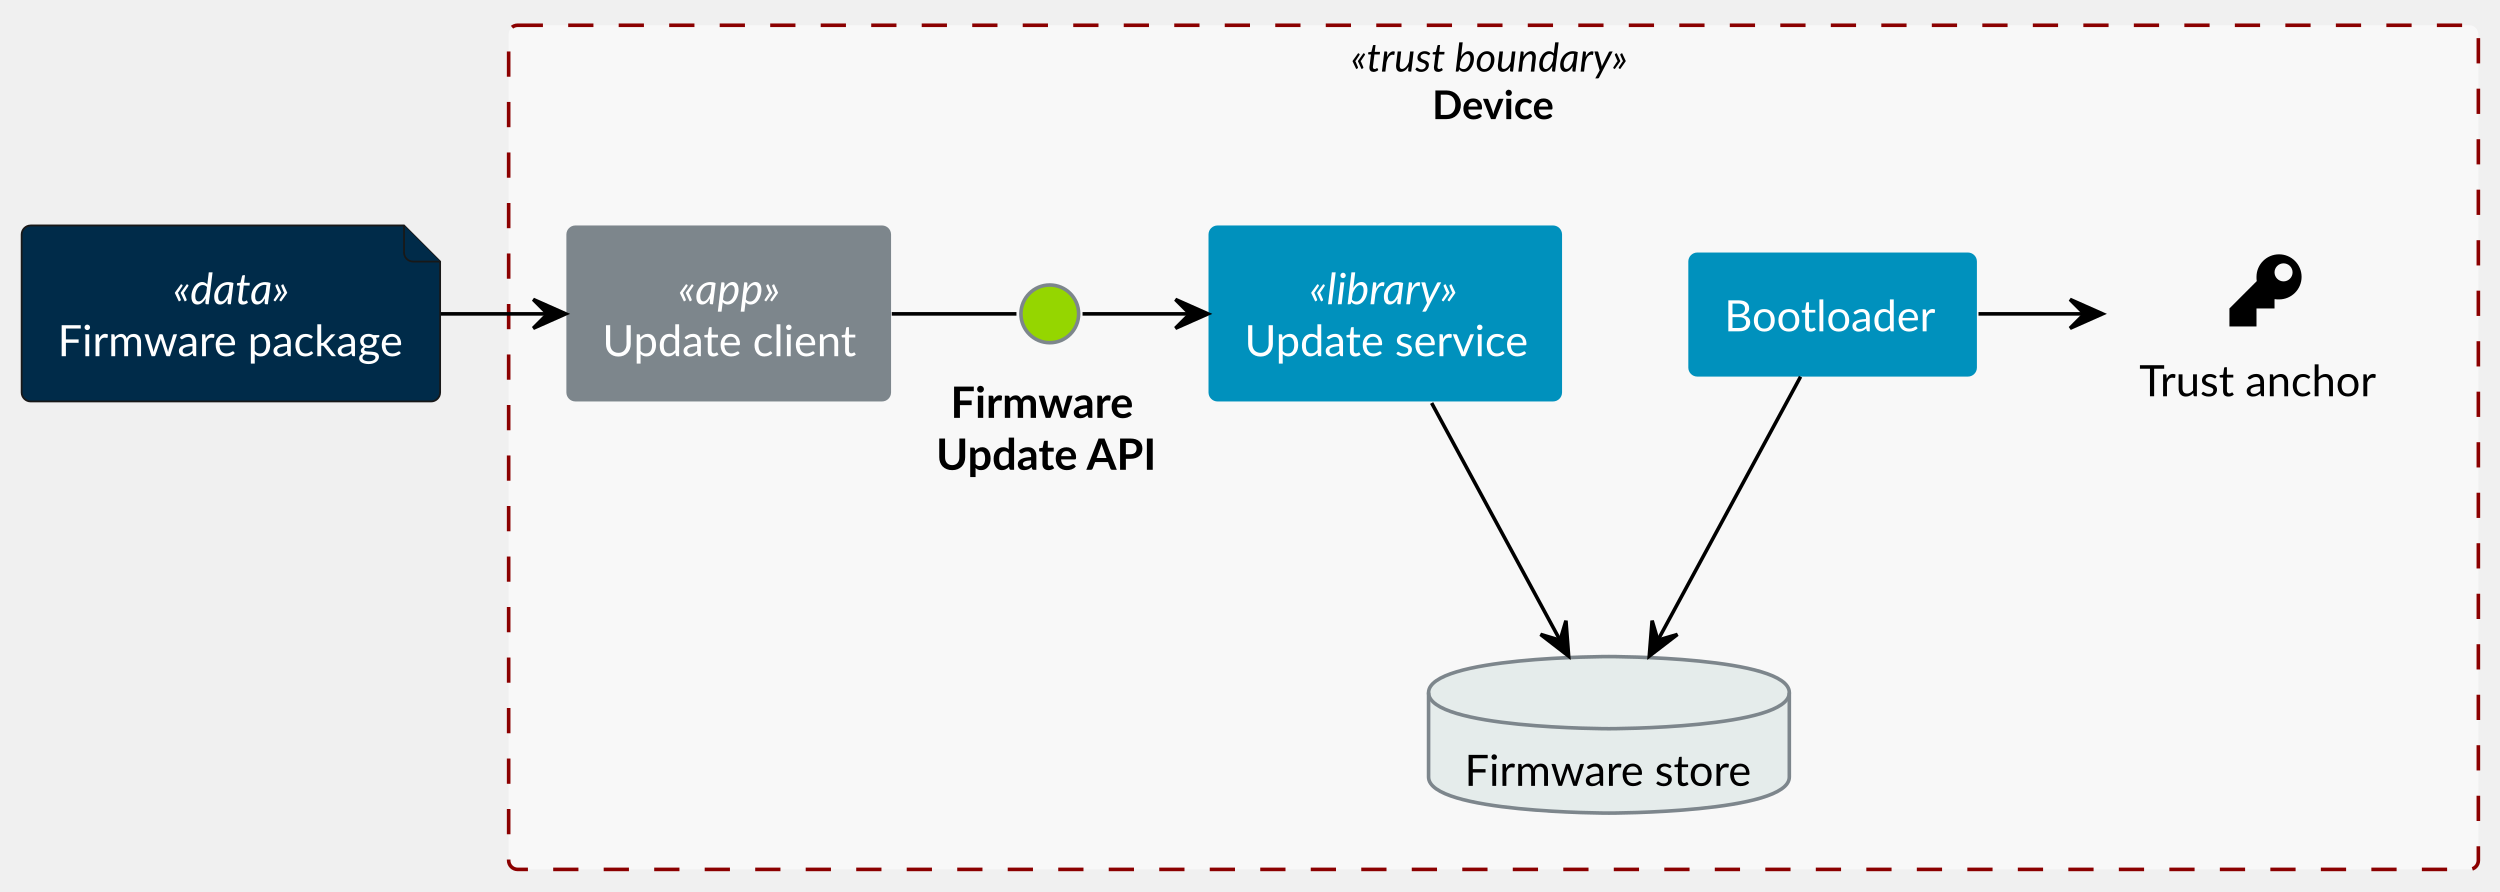
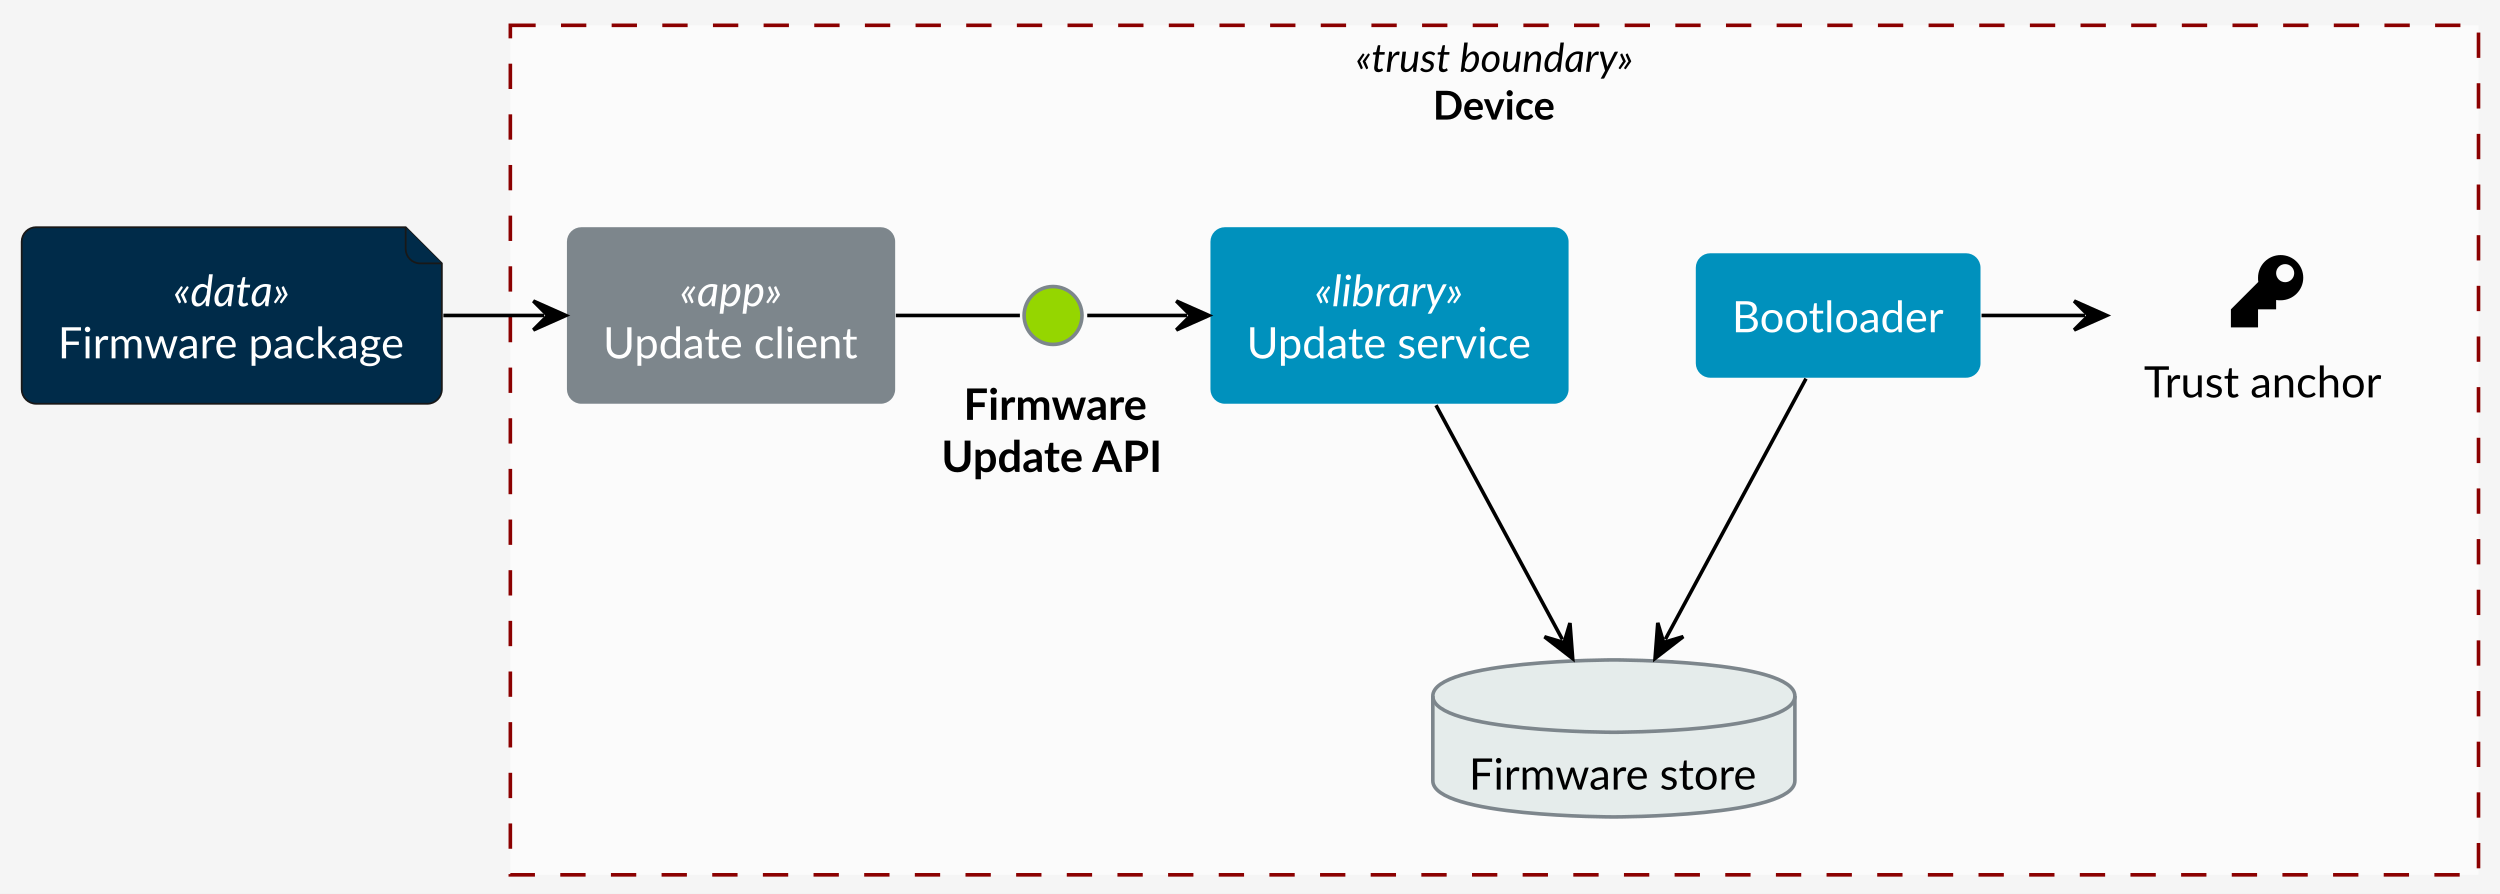
- <svg xmlns="http://www.w3.org/2000/svg" contentStyleType="text/css" height="247px" preserveAspectRatio="none" style="width:693px;height:247px;background:#FFFFFF55;" version="1.1" viewBox="0 0 693 247" width="693px" zoomAndPan="magnify">
+ <svg xmlns="http://www.w3.org/2000/svg" contentStyleType="text/css" data-diagram-type="DESCRIPTION" height="247px" preserveAspectRatio="none" style="width:691px;height:247px;background:#FFFFFF55;" version="1.1" viewBox="0 0 691 247" width="691px" zoomAndPan="magnify">
  <defs />
  <g>
-     <g id="cluster_Device">
-       <rect fill="#FFFFFF" fill-opacity="0.565" height="234" rx="2.5" ry="2.5" style="stroke:#8B0000;stroke-width:1.0;stroke-dasharray:7.0,7.0;" width="546" x="141" y="7" />
-       <text fill="#000000" font-family="Lato,sans-serif" font-size="11" font-style="italic" lengthAdjust="spacing" textLength="79" x="374.5" y="19.843">«trust boundary»</text>
-       <text fill="#000000" font-family="Lato,sans-serif" font-size="11" font-weight="bold" lengthAdjust="spacing" textLength="34" x="397" y="33.027">Device</text>
+     <rect fill="#FFFFFF" fill-opacity="0.333" height="247" style="stroke:none;stroke-width:1;" width="691" x="0" y="0" />
+     <g class="cluster" data-entity="Device" data-source-line="16" data-uid="ent0003" id="cluster_Device">
+       <rect fill="#FFFFFF" fill-opacity="0.565" height="234.8" style="stroke:#8B0000;stroke-width:1;stroke-dasharray:7.0,7.0;" width="544" x="141.06" y="7" />
+       <text fill="#000000" font-family="Lato,sans-serif" font-size="11" font-style="italic" lengthAdjust="spacing" textLength="76.686" x="374.717" y="19.857">«trust boundary»</text>
+       <text fill="#000000" font-family="Lato,sans-serif" font-size="11" font-weight="bold" lengthAdjust="spacing" textLength="34.017" x="396.051" y="33.057">Device</text>
    </g>
-     <g id="elem_client">
-       <rect fill="#7D868C" height="48.784" rx="2.5" ry="2.5" style="stroke:#000000;stroke-width:0.0;" width="90" x="157" y="62.5" />
-       <text fill="#FFFFFF" font-family="Lato,sans-serif" font-size="12" font-style="italic" lengthAdjust="spacing" textLength="28" x="188" y="84.338">«app»</text>
-       <text fill="#FFFFFF" font-family="Lato,sans-serif" font-size="12" lengthAdjust="spacing" textLength="70" x="167" y="98.73">Update client</text>
+     <g class="entity" data-entity="client" data-source-line="17" data-uid="ent0004" id="entity_client">
+       <rect fill="#7D868C" height="48.8" rx="4" ry="4" width="90.722" x="156.7" y="62.8" />
+       <text fill="#FFFFFF" font-family="Lato,sans-serif" font-size="12" font-style="italic" lengthAdjust="spacing" textLength="28.278" x="187.922" y="84.644">«app»</text>
+       <text fill="#FFFFFF" font-family="Lato,sans-serif" font-size="12" lengthAdjust="spacing" textLength="70.722" x="166.7" y="99.044">Update client</text>
    </g>
-     <g id="elem_api">
-       <ellipse cx="291" cy="87" fill="#95D600" rx="8" ry="8" style="stroke:#7D868C;stroke-width:1.0;" />
-       <text fill="#000000" font-family="Lato,sans-serif" font-size="12" font-weight="bold" lengthAdjust="spacing" textLength="51" x="263.5" y="115.838">Firmware</text>
-       <text fill="#000000" font-family="Lato,sans-serif" font-size="12" font-weight="bold" lengthAdjust="spacing" textLength="63" x="259.5" y="130.23">Update API</text>
+     <g class="entity" data-entity="api" data-source-line="18" data-uid="ent0005" id="entity_api">
+       <ellipse cx="291.06" cy="87.2" fill="#95D600" rx="8" ry="8" style="stroke:#7D868C;stroke-width:1;" />
+       <text fill="#000000" font-family="Lato,sans-serif" font-size="12" lengthAdjust="spacing" textLength="6.144" x="260.193" y="116.044">  </text>
+       <text fill="#000000" font-family="Lato,sans-serif" font-size="12" font-weight="bold" lengthAdjust="spacing" textLength="50.97" x="266.337" y="116.044">Firmware</text>
+       <text fill="#000000" font-family="Lato,sans-serif" font-size="12" font-weight="bold" lengthAdjust="spacing" textLength="61.734" x="260.193" y="130.444">Update API</text>
    </g>
-     <g id="elem_service">
-       <rect fill="#0091BD" height="48.784" rx="2.5" ry="2.5" style="stroke:#000000;stroke-width:0.0;" width="98" x="335" y="62.5" />
-       <text fill="#FFFFFF" font-family="Lato,sans-serif" font-size="12" font-style="italic" lengthAdjust="spacing" textLength="42" x="363" y="84.338">«library»</text>
-       <text fill="#FFFFFF" font-family="Lato,sans-serif" font-size="12" lengthAdjust="spacing" textLength="78" x="345" y="98.73">Update service</text>
+     <g class="entity" data-entity="service" data-source-line="19" data-uid="ent0006" id="entity_service">
+       <rect fill="#0091BD" height="48.8" rx="4" ry="4" width="98.984" x="334.57" y="62.8" />
+       <text fill="#FFFFFF" font-family="Lato,sans-serif" font-size="12" font-style="italic" lengthAdjust="spacing" textLength="41.358" x="363.383" y="84.644">«library»</text>
+       <text fill="#FFFFFF" font-family="Lato,sans-serif" font-size="12" lengthAdjust="spacing" textLength="78.984" x="344.57" y="99.044">Update service</text>
    </g>
-     <g id="elem_store">
-       <path d="M396,192 C396,182 446,182 446,182 C446,182 496,182 496,192 L496,215.392 C496,225.392 446,225.392 446,225.392 C446,225.392 396,225.392 396,215.392 L396,192 " fill="#E5ECEB" style="stroke:#7D868C;stroke-width:1.0;" />
-       <path d="M396,192 C396,202 446,202 446,202 C446,202 496,202 496,192 " fill="none" style="stroke:#7D868C;stroke-width:1.0;" />
-       <text fill="#000000" font-family="Lato,sans-serif" font-size="12" lengthAdjust="spacing" textLength="80" x="406" y="217.838">Firmware store</text>
+     <g class="entity" data-entity="store" data-source-line="20" data-uid="ent0007" id="entity_store">
+       <path d="M396.03,192.4 C396.03,182.4 446.068,182.4 446.068,182.4 C446.068,182.4 496.106,182.4 496.106,192.4 L496.106,215.8 C496.106,225.8 446.068,225.8 446.068,225.8 C446.068,225.8 396.03,225.8 396.03,215.8 L396.03,192.4" fill="#E5ECEB" style="stroke:#7D868C;stroke-width:1;" />
+       <path d="M396.03,192.4 C396.03,202.4 446.068,202.4 446.068,202.4 C446.068,202.4 496.106,202.4 496.106,192.4" fill="none" style="stroke:#7D868C;stroke-width:1;" />
+       <text fill="#000000" font-family="Lato,sans-serif" font-size="12" lengthAdjust="spacing" textLength="80.076" x="406.03" y="218.244">Firmware store</text>
    </g>
-     <g id="elem_bootloader">
-       <rect fill="#0091BD" height="34.392" rx="2.5" ry="2.5" style="stroke:#000000;stroke-width:0.0;" width="80" x="468" y="70" />
-       <text fill="#FFFFFF" font-family="Lato,sans-serif" font-size="12" lengthAdjust="spacing" textLength="60" x="478" y="91.838">Bootloader</text>
+     <g class="entity" data-entity="bootloader" data-source-line="21" data-uid="ent0008" id="entity_bootloader">
+       <rect fill="#0091BD" height="34.4" rx="4" ry="4" width="78.692" x="468.72" y="70" />
+       <text fill="#FFFFFF" font-family="Lato,sans-serif" font-size="12" lengthAdjust="spacing" textLength="58.692" x="478.72" y="91.844">Bootloader</text>
    </g>
-     <g id="elem_anchor">
-       <text fill="#000000" font-family="Lato,sans-serif" font-size="30" lengthAdjust="spacing" textLength="24" x="593" y="91.609">    </text>
-       <path d="M631.75,70.499 C628.3,70.499 625.5,73.299 625.5,76.749 C625.5,77.148 625.5,77.549 625.575,77.924 L618,85.499 L618,90.499 L625.5,90.499 L625.5,85.499 L630.5,85.499 L630.5,82.999 L630.575,82.924 C630.95,82.999 631.35,82.999 631.75,82.999 C635.2,82.999 638,80.198 638,76.749 C638,73.299 635.2,70.499 631.75,70.499 M633,72.999 C634.375,72.999 635.5,74.124 635.5,75.499 C635.5,76.874 634.375,77.999 633,77.999 C631.625,77.999 630.5,76.874 630.5,75.499 C630.5,74.124 631.625,72.999 633,72.999 " fill="#000000" style="stroke:;stroke-width:0.0;stroke-dasharray:;" />
-       <text fill="#000000" font-family="Lato,sans-serif" font-size="12" lengthAdjust="spacing" textLength="68" x="593" y="109.836">Trust anchor</text>
+     <g class="entity" data-entity="anchor" data-source-line="22" data-uid="ent0009" id="entity_anchor">
+       <text fill="#000000" font-family="Lato,sans-serif" font-size="30" lengthAdjust="spacing" textLength="23.04" x="592.58" y="91.61">   </text>
+       <path d="M630.37,70.5 C626.92,70.5 624.12,73.3 624.12,76.75 C624.12,77.15 624.12,77.55 624.195,77.925 L616.62,85.5 L616.62,90.5 L624.12,90.5 L624.12,85.5 L629.12,85.5 L629.12,83 L629.195,82.925 C629.57,83 629.97,83 630.37,83 C633.82,83 636.62,80.2 636.62,76.75 C636.62,73.3 633.82,70.5 630.37,70.5 M631.62,73 C632.995,73 634.12,74.125 634.12,75.5 C634.12,76.875 632.995,78 631.62,78 C630.245,78 629.12,76.875 629.12,75.5 C629.12,74.125 630.245,73 631.62,73" fill="#000000" />
+       <text fill="#000000" font-family="Lato,sans-serif" font-size="12" lengthAdjust="spacing" textLength="66.972" x="592.58" y="109.844">Trust anchor</text>
    </g>
-     <g id="elem_firmware">
-       <path d="M6,65 L6,108.784 A2.5,2.5 0 0 0 8.5,111.284 L119.5,111.284 A2.5,2.5 0 0 0 122,108.784 L122,72.5 L112,62.5 L8.5,62.5 A2.5,2.5 0 0 0 6,65 " fill="#002B49" style="stroke:#181818;stroke-width:0.5;" />
-       <path d="M112,62.5 L112,70 A2.5,2.5 0 0 0 114.5,72.5 L122,72.5 " fill="#002B49" style="stroke:#181818;stroke-width:0.5;" />
-       <text fill="#FFFFFF" font-family="Lato,sans-serif" font-size="12" font-style="italic" lengthAdjust="spacing" textLength="32" x="48" y="84.338">«data»</text>
-       <text fill="#FFFFFF" font-family="Lato,sans-serif" font-size="12" lengthAdjust="spacing" textLength="96" x="16" y="98.73">Firmware package</text>
+     <g class="entity" data-entity="firmware" data-source-line="14" data-uid="ent0002" id="entity_firmware">
+       <path d="M6,66.8 L6,107.6 A4,4 0 0 0 10,111.6 L118.126,111.6 A4,4 0 0 0 122.126,107.6 L122.126,72.8 L112.126,62.8 L10,62.8 A4,4 0 0 0 6,66.8" fill="#002B49" style="stroke:#181818;stroke-width:0.5;" />
+       <path d="M112.126,62.8 L112.126,68.8 A4,4 0 0 0 116.126,72.8 L122.126,72.8" fill="#002B49" style="stroke:#181818;stroke-width:0.5;" />
+       <text fill="#FFFFFF" font-family="Lato,sans-serif" font-size="12" font-style="italic" lengthAdjust="spacing" textLength="32.328" x="47.899" y="84.644">«data»</text>
+       <text fill="#FFFFFF" font-family="Lato,sans-serif" font-size="12" lengthAdjust="spacing" textLength="96.126" x="16" y="99.044">Firmware package</text>
    </g>
-     <g id="link_firmware_client">
-       <path d="M122.22,87 C132.04,87 141.86,87 151.68,87 " fill="none" id="firmware-to-client" style="stroke:#000000;stroke-width:1.0;" />
-       <polygon fill="#000000" points="156.81,87,147.81,83,151.81,87,147.81,91,156.81,87" style="stroke:#000000;stroke-width:1.0;" />
+     <g class="link" data-entity-1="firmware" data-entity-2="client" data-source-line="25" data-uid="lnk10" id="link_firmware_client">
+       <path d="M122.55,87.2 C133.84,87.2 139.12,87.2 150.41,87.2" fill="none" id="firmware-to-client" style="stroke:#000000;stroke-width:1;" />
+       <polygon fill="#000000" points="156.41,87.2,147.41,83.2,151.41,87.2,147.41,91.2,156.41,87.2" style="stroke:#000000;stroke-width:1;" />
    </g>
-     <g id="link_client_api">
-       <path d="M247.2,87 C258.72,87 270.24,87 281.76,87 " fill="none" id="client-api" style="stroke:#000000;stroke-width:1.0;" />
+     <g class="link" data-entity-1="client" data-entity-2="api" data-source-line="26" data-uid="lnk11" id="link_client_api">
+       <path d="M247.61,87.2 C259.04,87.2 270.47,87.2 281.9,87.2" fill="none" id="client-api" style="stroke:#000000;stroke-width:1;" />
    </g>
-     <g id="link_api_service">
-       <path d="M300.08,87 C309.95,87 319.81,87 329.67,87 " fill="none" id="api-to-service" style="stroke:#000000;stroke-width:1.0;" />
-       <polygon fill="#000000" points="334.83,87,325.83,83,329.83,87,325.83,91,334.83,87" style="stroke:#000000;stroke-width:1.0;" />
+     <g class="link" data-entity-1="api" data-entity-2="service" data-source-line="27" data-uid="lnk12" id="link_api_service">
+       <path d="M300.51,87.2 C311.71,87.2 316.92,87.2 328.13,87.2" fill="none" id="api-to-service" style="stroke:#000000;stroke-width:1;" />
+       <polygon fill="#000000" points="334.13,87.2,325.13,83.2,329.13,87.2,325.13,91.2,334.13,87.2" style="stroke:#000000;stroke-width:1;" />
    </g>
-     <g id="link_service_store">
-       <path d="M396.85,111.72 C407.18,130.81 421.67,157.56 432.24,177.08 " fill="none" id="service-to-store" style="stroke:#000000;stroke-width:1.0;" />
-       <polygon fill="#000000" points="434.83,181.88,434.081,172.06,432.458,177.479,427.039,175.855,434.83,181.88" style="stroke:#000000;stroke-width:1.0;" />
+     <g class="link" data-entity-1="service" data-entity-2="store" data-source-line="28" data-uid="lnk13" id="link_service_store">
+       <path d="M396.91,112.01 C408.05,132.65 421.162,156.949 431.842,176.749" fill="none" id="service-to-store" style="stroke:#000000;stroke-width:1;" />
+       <polygon fill="#000000" points="434.69,182.03,433.938,172.21,432.316,177.629,426.897,176.008,434.69,182.03" style="stroke:#000000;stroke-width:1;" />
    </g>
-     <g id="link_bootloader_store">
-       <path d="M499.12,104.41 C488.8,123.46 471.67,155.1 459.66,177.28 " fill="none" id="bootloader-to-store" style="stroke:#000000;stroke-width:1.0;" />
-       <polygon fill="#000000" points="457.18,181.86,464.994,175.865,459.569,177.468,457.967,172.043,457.18,181.86" style="stroke:#000000;stroke-width:1.0;" />
+     <g class="link" data-entity-1="bootloader" data-entity-2="store" data-source-line="30" data-uid="lnk15" id="link_bootloader_store">
+       <path d="M499.18,104.66 C488.2,125.02 472.34,154.41 460.31,176.7" fill="none" id="bootloader-to-store" style="stroke:#000000;stroke-width:1;" />
+       <polygon fill="#000000" points="457.46,181.98,465.255,175.96,459.835,177.58,458.214,172.16,457.46,181.98" style="stroke:#000000;stroke-width:1;" />
    </g>
-     <g id="link_bootloader_anchor">
-       <path d="M548.44,87 C558.2,87 567.95,87 577.71,87 " fill="none" id="bootloader-to-anchor" style="stroke:#000000;stroke-width:1.0;" />
-       <polygon fill="#000000" points="582.81,87,573.81,83,577.81,87,573.81,91,582.81,87" style="stroke:#000000;stroke-width:1.0;" />
+     <g class="link" data-entity-1="bootloader" data-entity-2="anchor" data-source-line="31" data-uid="lnk16" id="link_bootloader_anchor">
+       <path d="M547.7,87.2 C559.23,87.2 564.76,87.2 576.29,87.2" fill="none" id="bootloader-to-anchor" style="stroke:#000000;stroke-width:1;" />
+       <polygon fill="#000000" points="582.29,87.2,573.29,83.2,577.29,87.2,573.29,91.2,582.29,87.2" style="stroke:#000000;stroke-width:1;" />
    </g>
  </g>
</svg>
